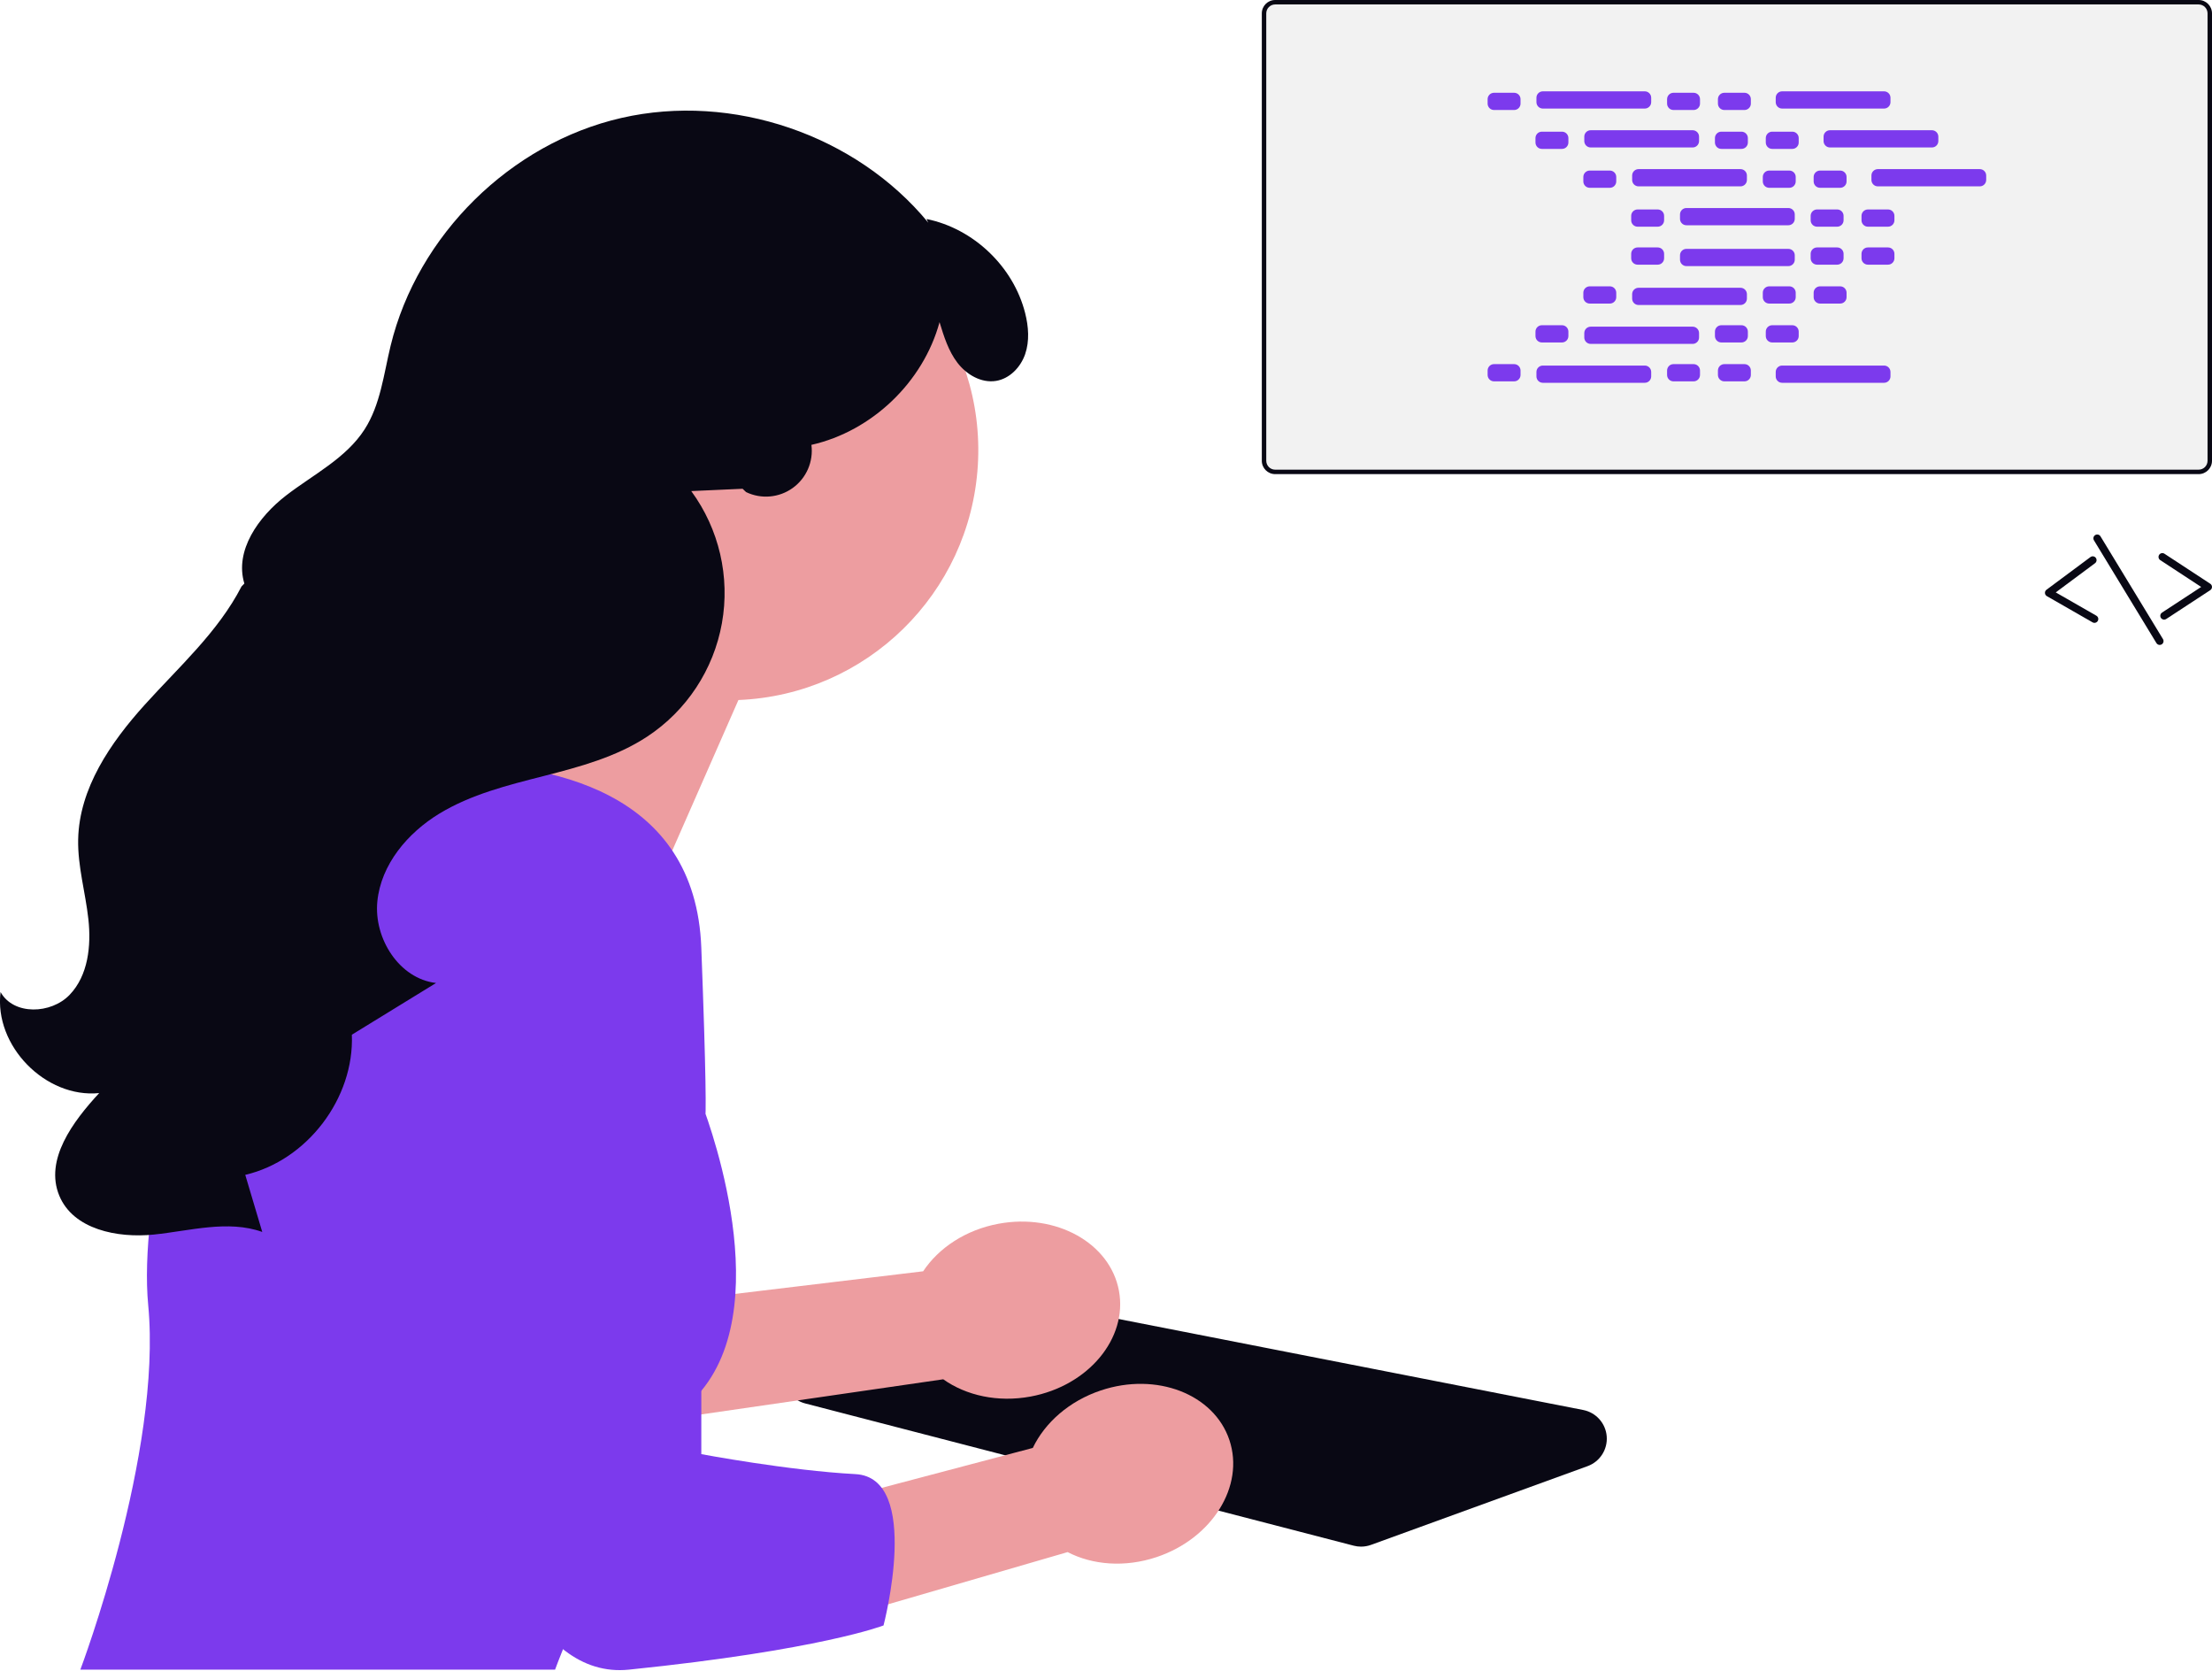
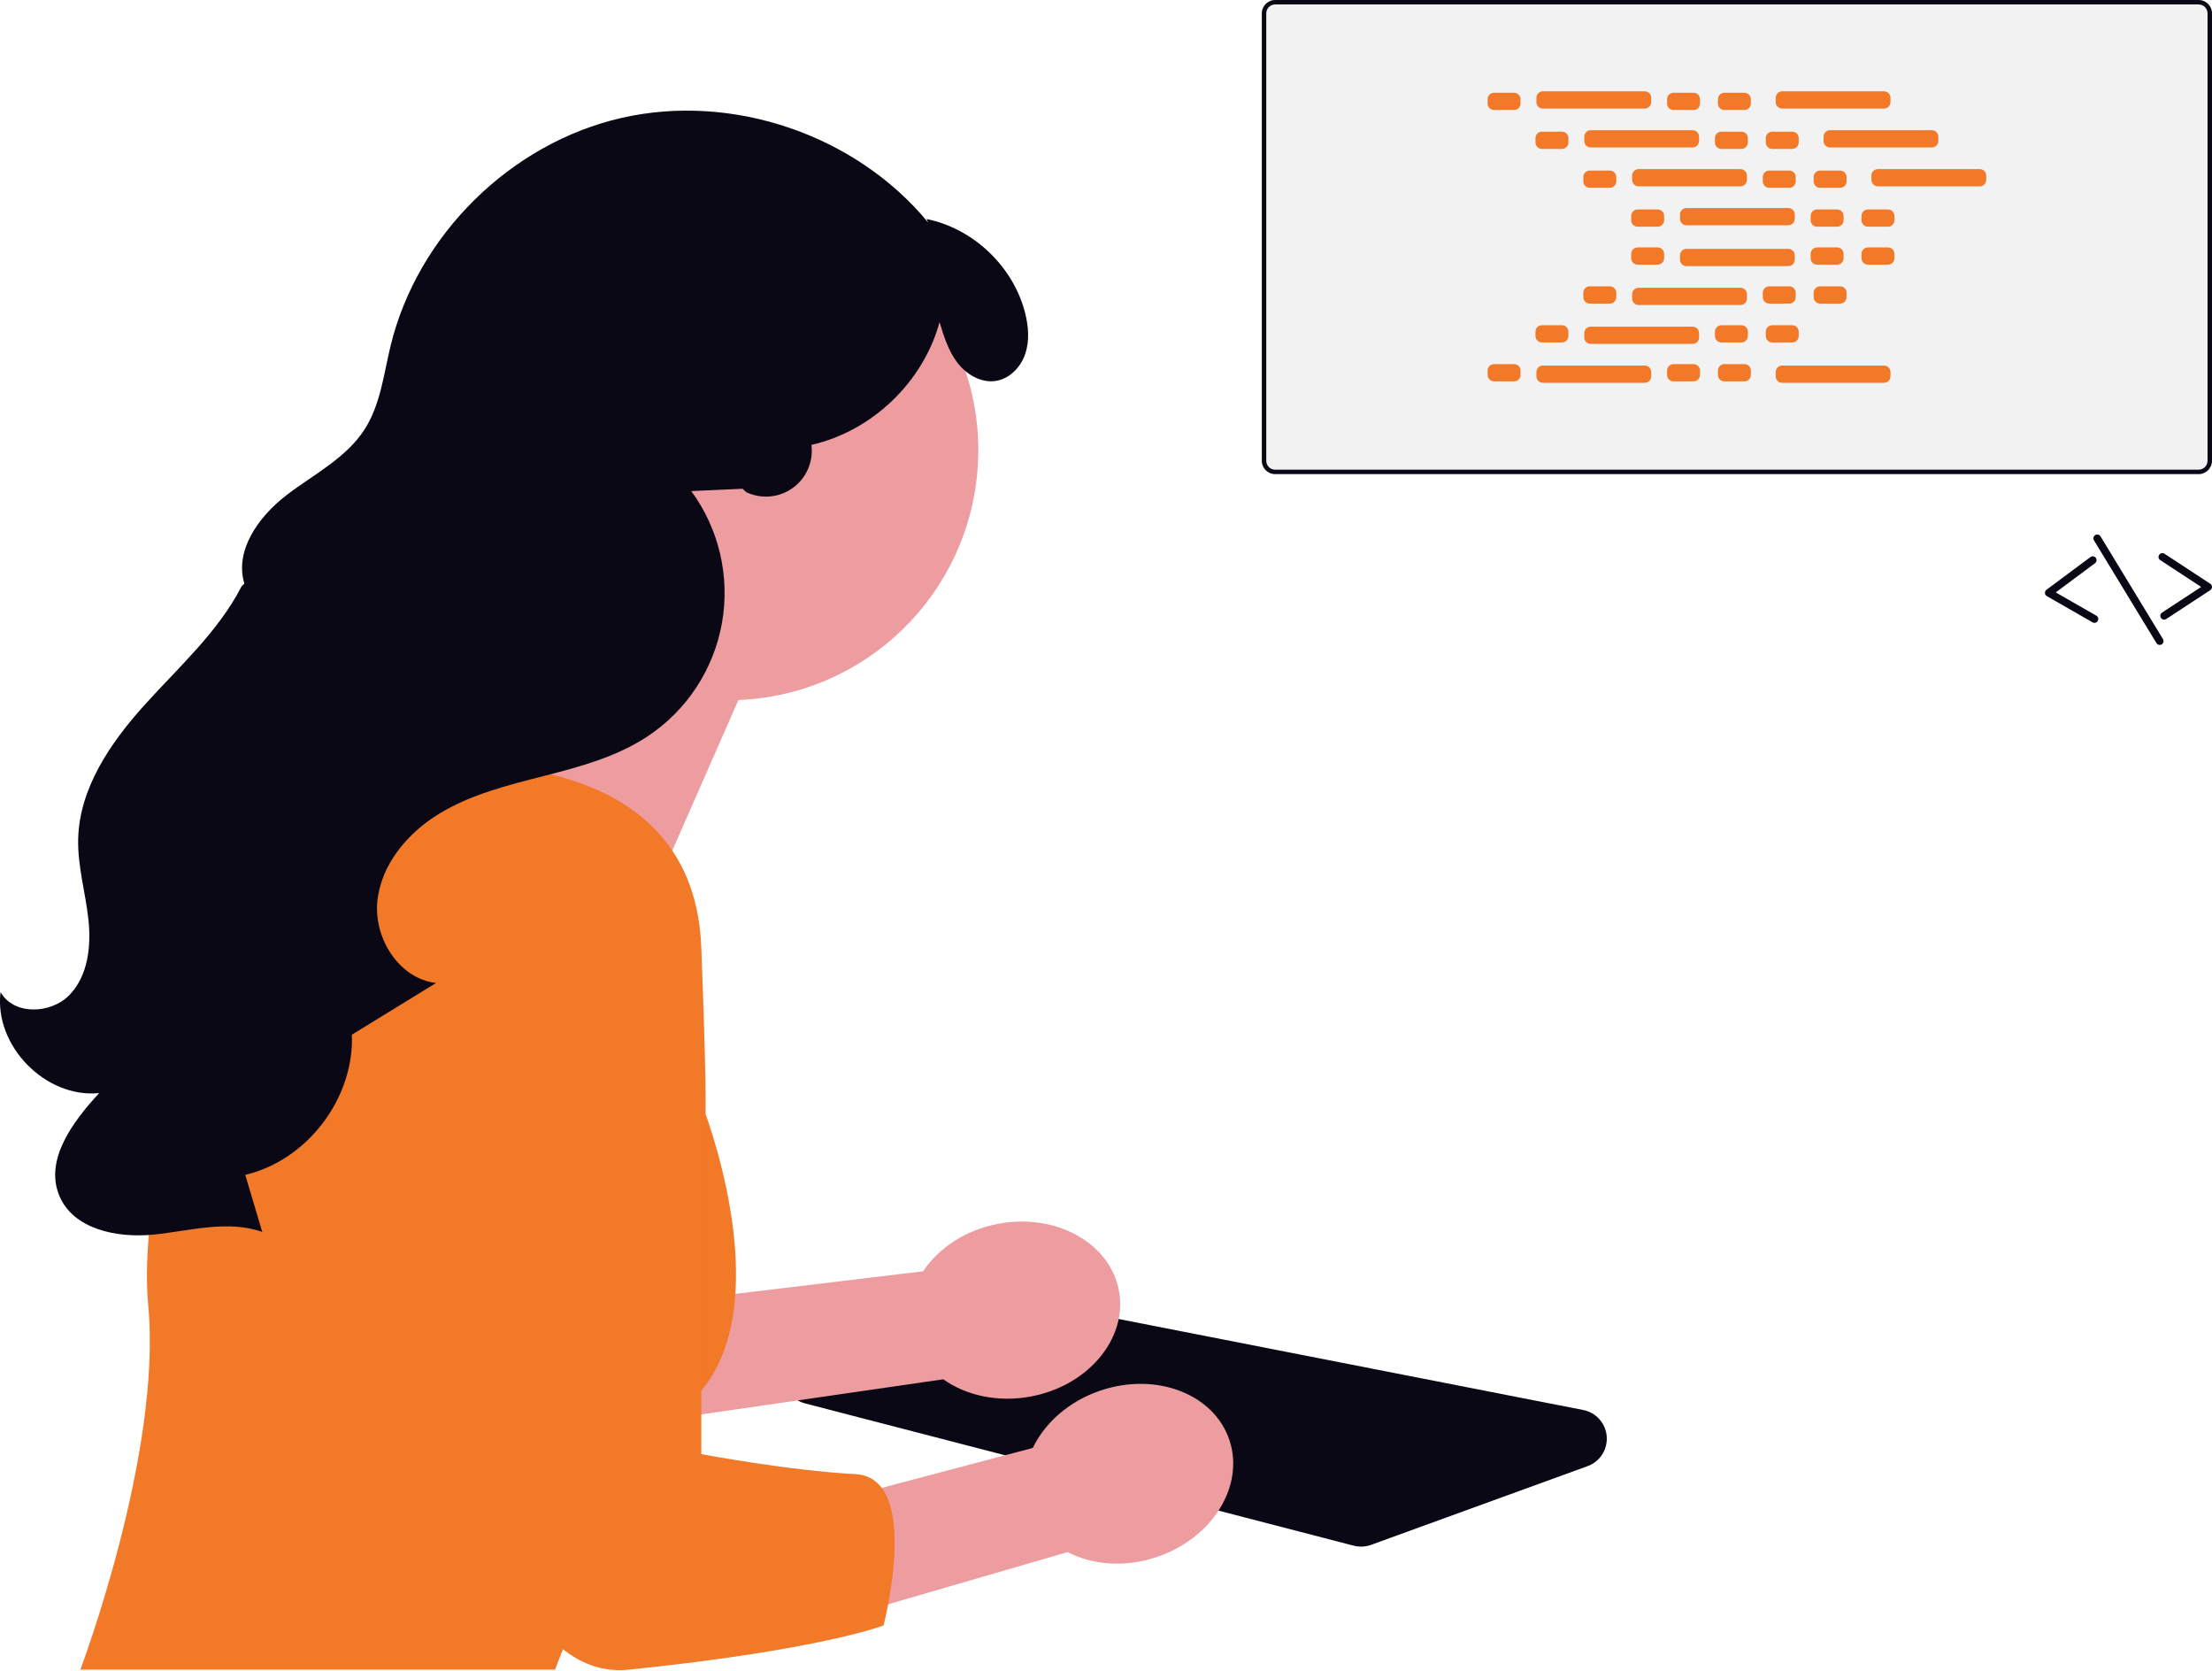
<svg xmlns="http://www.w3.org/2000/svg" width="994.037" height="750.305" viewBox="0 0 994.037 750.305" role="img" artist="Katerina Limpitsouni" source="https://undraw.co/">
  <g transform="translate(-598.963 -140)">
    <g transform="translate(80 -287)">
      <rect width="427" height="213" rx="6" transform="translate(1086 427)" fill="#090814" />
      <rect width="423" height="209" rx="4" transform="translate(1088 429)" fill="#f2f2f2" />
    </g>
    <g transform="translate(-40.39)">
      <path d="M546.033,672a13.062,13.062,0,0,0,4.481-.793l97.3-35.363a13.132,13.132,0,0,0-1.963-25.23L377.128,558.006a13.159,13.159,0,0,0-6.531.38l-75.086,24.063a13.134,13.134,0,0,0,.712,25.222L542.732,671.58a13.1,13.1,0,0,0,3.3.421Z" transform="translate(704.964 162.823)" fill="#090814" />
      <path d="M565.407,523.281l-141.124,16.96,25.729,49.618L574.435,571.8c10.245,7.266,24.483,10.5,39.286,7.747,25.9-4.82,43.664-26.1,39.674-47.539s-28.22-34.9-54.12-30.084C584.473,504.674,572.352,512.817,565.407,523.281Z" transform="translate(488.792 187.846)" fill="#ed9da0" />
      <path d="M516.257,125.082A112.316,112.316,0,1,1,629.2,266.636L570.8,399.5,488.014,281.57s31.031-23.164,52.371-52.972a112.194,112.194,0,0,1-24.128-103.516Z" transform="translate(341.988 187.846)" fill="#ed9da0" />
-       <path d="M666.1,357.019a99.739,99.739,0,0,1,91.615-62.241c50.854-.49,115.585,12.809,118.254,83.091,4.419,116.37,0,69.53,0,69.53s35.107,87.416,0,129.579S810.25,702.244,810.25,702.244H596.918s36.828-97.331,30.5-163.735c-4.293-45.075,16.183-125.846,38.681-181.49Z" transform="translate(78.539 187.846)" fill="#7C3AED" />
+       <path d="M666.1,357.019a99.739,99.739,0,0,1,91.615-62.241c50.854-.49,115.585,12.809,118.254,83.091,4.419,116.37,0,69.53,0,69.53s35.107,87.416,0,129.579S810.25,702.244,810.25,702.244H596.918s36.828-97.331,30.5-163.735c-4.293-45.075,16.183-125.846,38.681-181.49Z" transform="translate(78.539 187.846)" fill="#F27928" />
      <path d="M465.9,397.83c5.844,10.536,22.722,9.939,31.05,1.232s9.719-21.984,8.412-33.961-4.836-23.756-4.593-35.8c.464-22.986,14.483-43.422,29.883-60.492s33.008-32.751,43.529-53.192l1.271-1.309c-4.495-14.848,6.407-30.015,18.68-39.5s26.991-16.724,35.371-29.779c7.129-11.106,8.57-24.77,11.69-37.594,12.089-49.686,53.879-90.9,103.727-102.3s105.4,7.556,137.881,47.049l-.781-1.637c21.1,4.271,39.048,21.392,44.311,42.266,1.524,6.047,2.031,12.548,0,18.445s-6.971,11.048-13.13,12.024c-6.606,1.048-13.215-2.839-17.286-8.147s-6.1-11.857-8.054-18.254c-7.332,26.936-30.351,48.974-57.58,55.129a20.6,20.6,0,0,1-29.361,21.212l-1.566-1.491-23.071,1.038a77.307,77.307,0,0,1-19.767,110.287c-13.93,9.184-30.383,13.6-46.549,17.729s-32.654,8.226-46.909,16.9-26.2,22.833-27.841,39.438,9.81,34.733,26.386,36.639l-37.838,23.232c1.126,28.565-20.077,56.433-47.907,62.968q3.821,12.822,7.641,25.645c-15.48-5.505-32.428-.491-48.773,1.177s-36.163-2.3-42.443-17.481c-6.678-16.142,6.073-33.257,17.934-46.081-24.149,2.409-47.3-21.3-44.323-45.382Z" transform="translate(173.708 187.846)" fill="#090814" />
      <path d="M510.913,602.637l-137.425,36.3,32.34,45.585,120.733-35.087c11.151,5.78,25.7,7.017,39.98,2.243,24.986-8.354,39.636-31.889,32.723-52.567S566.49,568.446,541.5,576.8c-14.28,4.774-25.159,14.514-30.591,25.838Z" transform="translate(592.567 187.846)" fill="#ed9da0" />
-       <path d="M525.622,447.4s6,263.636,91.971,254.844S732.02,682.385,732.02,682.385s17.392-66.4-12.648-67.985-69.243-8.976-69.243-8.976V414.215" transform="translate(304.38 187.846)" fill="#7C3AED" />
+       <path d="M525.622,447.4s6,263.636,91.971,254.844S732.02,682.385,732.02,682.385s17.392-66.4-12.648-67.985-69.243-8.976-69.243-8.976V414.215" transform="translate(304.38 187.846)" fill="#F27928" />
    </g>
    <g transform="translate(3420.188 -16528.031)">
-       <rect width="14.794" height="7.742" rx="2.88" transform="translate(-2152.714 16709.709)" fill="#7C3AED" />
-       <rect width="14.794" height="7.742" rx="2.88" transform="translate(-2072.065 16709.709)" fill="#7C3AED" />
-       <rect width="14.794" height="7.742" rx="2.88" transform="translate(-2049.214 16709.709)" fill="#7C3AED" />
-       <rect width="51.57" height="7.742" rx="2.88" transform="translate(-2130.777 16709.063)" fill="#7C3AED" />
-       <rect width="51.57" height="7.742" rx="2.88" transform="translate(-2023.245 16709.063)" fill="#7C3AED" />
-       <rect width="14.794" height="7.742" rx="2.88" transform="translate(-2131.208 16727.184)" fill="#7C3AED" />
-       <rect width="14.794" height="7.742" rx="2.88" transform="translate(-2050.558 16727.184)" fill="#7C3AED" />
-       <rect width="14.794" height="7.742" rx="2.88" transform="translate(-2027.708 16727.184)" fill="#7C3AED" />
-       <rect width="51.57" height="7.742" rx="2.88" transform="translate(-2109.271 16726.537)" fill="#7C3AED" />
-       <rect width="51.57" height="7.742" rx="2.88" transform="translate(-2001.739 16726.537)" fill="#7C3AED" />
-       <rect width="14.794" height="7.742" rx="2.88" transform="translate(-2109.701 16744.658)" fill="#7C3AED" />
-       <rect width="14.794" height="7.742" rx="2.88" transform="translate(-2029.052 16744.658)" fill="#7C3AED" />
-       <rect width="14.794" height="7.742" rx="2.88" transform="translate(-2006.201 16744.658)" fill="#7C3AED" />
-       <rect width="51.57" height="7.742" rx="2.88" transform="translate(-2087.764 16744.01)" fill="#7C3AED" />
-       <rect width="51.57" height="7.742" rx="2.88" transform="translate(-1980.232 16744.01)" fill="#7C3AED" />
-       <rect width="14.794" height="7.742" rx="2.88" transform="translate(-2088.195 16762.129)" fill="#7C3AED" />
-       <rect width="14.794" height="7.742" rx="2.88" transform="translate(-2007.545 16762.129)" fill="#7C3AED" />
-       <rect width="14.794" height="7.742" rx="2.88" transform="translate(-1984.695 16762.129)" fill="#7C3AED" />
-       <rect width="51.57" height="7.742" rx="2.88" transform="translate(-2066.258 16761.484)" fill="#7C3AED" />
-       <rect width="14.794" height="7.742" rx="2.88" transform="translate(-2072.065 16831.613)" fill="#7C3AED" />
-       <rect width="14.794" height="7.742" rx="2.88" transform="translate(-2049.214 16831.613)" fill="#7C3AED" />
-       <rect width="51.57" height="7.742" rx="2.88" transform="translate(-2023.245 16832.26)" fill="#7C3AED" />
-       <rect width="14.794" height="7.742" rx="2.88" transform="translate(-2152.714 16831.613)" fill="#7C3AED" />
-       <rect width="51.57" height="7.742" rx="2.88" transform="translate(-2130.777 16832.26)" fill="#7C3AED" />
-       <rect width="14.794" height="7.742" rx="2.88" transform="translate(-2131.208 16814.139)" fill="#7C3AED" />
-       <rect width="14.794" height="7.742" rx="2.88" transform="translate(-2050.558 16814.139)" fill="#7C3AED" />
-       <rect width="14.794" height="7.742" rx="2.88" transform="translate(-2027.708 16814.139)" fill="#7C3AED" />
-       <rect width="51.57" height="7.742" rx="2.88" transform="translate(-2109.271 16814.787)" fill="#7C3AED" />
-       <rect width="14.794" height="7.742" rx="2.88" transform="translate(-2109.701 16796.666)" fill="#7C3AED" />
-       <rect width="14.794" height="7.742" rx="2.88" transform="translate(-2029.052 16796.666)" fill="#7C3AED" />
-       <rect width="14.794" height="7.742" rx="2.88" transform="translate(-2006.201 16796.666)" fill="#7C3AED" />
-       <rect width="51.57" height="7.742" rx="2.88" transform="translate(-2087.764 16797.313)" fill="#7C3AED" />
-       <rect width="14.794" height="7.742" rx="2.88" transform="translate(-2088.195 16779.191)" fill="#7C3AED" />
-       <rect width="14.794" height="7.742" rx="2.88" transform="translate(-2007.545 16779.191)" fill="#7C3AED" />
-       <rect width="14.794" height="7.742" rx="2.88" transform="translate(-1984.695 16779.191)" fill="#7C3AED" />
-       <rect width="51.57" height="7.742" rx="2.88" transform="translate(-2066.258 16779.838)" fill="#7C3AED" />
+       <rect width="14.794" height="7.742" rx="2.88" transform="translate(-2152.714 16709.709)" fill="#F27928" />
+       <rect width="14.794" height="7.742" rx="2.88" transform="translate(-2072.065 16709.709)" fill="#F27928" />
+       <rect width="14.794" height="7.742" rx="2.88" transform="translate(-2049.214 16709.709)" fill="#F27928" />
+       <rect width="51.57" height="7.742" rx="2.88" transform="translate(-2130.777 16709.063)" fill="#F27928" />
+       <rect width="51.57" height="7.742" rx="2.88" transform="translate(-2023.245 16709.063)" fill="#F27928" />
+       <rect width="14.794" height="7.742" rx="2.88" transform="translate(-2131.208 16727.184)" fill="#F27928" />
+       <rect width="14.794" height="7.742" rx="2.88" transform="translate(-2050.558 16727.184)" fill="#F27928" />
+       <rect width="14.794" height="7.742" rx="2.88" transform="translate(-2027.708 16727.184)" fill="#F27928" />
+       <rect width="51.57" height="7.742" rx="2.88" transform="translate(-2109.271 16726.537)" fill="#F27928" />
+       <rect width="51.57" height="7.742" rx="2.88" transform="translate(-2001.739 16726.537)" fill="#F27928" />
+       <rect width="14.794" height="7.742" rx="2.88" transform="translate(-2109.701 16744.658)" fill="#F27928" />
+       <rect width="14.794" height="7.742" rx="2.88" transform="translate(-2029.052 16744.658)" fill="#F27928" />
+       <rect width="14.794" height="7.742" rx="2.88" transform="translate(-2006.201 16744.658)" fill="#F27928" />
+       <rect width="51.57" height="7.742" rx="2.88" transform="translate(-2087.764 16744.01)" fill="#F27928" />
+       <rect width="51.57" height="7.742" rx="2.88" transform="translate(-1980.232 16744.01)" fill="#F27928" />
+       <rect width="14.794" height="7.742" rx="2.88" transform="translate(-2088.195 16762.129)" fill="#F27928" />
+       <rect width="14.794" height="7.742" rx="2.88" transform="translate(-2007.545 16762.129)" fill="#F27928" />
+       <rect width="14.794" height="7.742" rx="2.88" transform="translate(-1984.695 16762.129)" fill="#F27928" />
+       <rect width="51.57" height="7.742" rx="2.88" transform="translate(-2066.258 16761.484)" fill="#F27928" />
+       <rect width="14.794" height="7.742" rx="2.88" transform="translate(-2072.065 16831.613)" fill="#F27928" />
+       <rect width="14.794" height="7.742" rx="2.88" transform="translate(-2049.214 16831.613)" fill="#F27928" />
+       <rect width="51.57" height="7.742" rx="2.88" transform="translate(-2023.245 16832.26)" fill="#F27928" />
+       <rect width="14.794" height="7.742" rx="2.88" transform="translate(-2152.714 16831.613)" fill="#F27928" />
+       <rect width="51.57" height="7.742" rx="2.88" transform="translate(-2130.777 16832.26)" fill="#F27928" />
+       <rect width="14.794" height="7.742" rx="2.88" transform="translate(-2131.208 16814.139)" fill="#F27928" />
+       <rect width="14.794" height="7.742" rx="2.88" transform="translate(-2050.558 16814.139)" fill="#F27928" />
+       <rect width="14.794" height="7.742" rx="2.88" transform="translate(-2027.708 16814.139)" fill="#F27928" />
+       <rect width="51.57" height="7.742" rx="2.88" transform="translate(-2109.271 16814.787)" fill="#F27928" />
+       <rect width="14.794" height="7.742" rx="2.88" transform="translate(-2109.701 16796.666)" fill="#F27928" />
+       <rect width="14.794" height="7.742" rx="2.88" transform="translate(-2029.052 16796.666)" fill="#F27928" />
+       <rect width="14.794" height="7.742" rx="2.88" transform="translate(-2006.201 16796.666)" fill="#F27928" />
+       <rect width="51.57" height="7.742" rx="2.88" transform="translate(-2087.764 16797.313)" fill="#F27928" />
+       <rect width="14.794" height="7.742" rx="2.88" transform="translate(-2088.195 16779.191)" fill="#F27928" />
+       <rect width="14.794" height="7.742" rx="2.88" transform="translate(-2007.545 16779.191)" fill="#F27928" />
+       <rect width="14.794" height="7.742" rx="2.88" transform="translate(-1984.695 16779.191)" fill="#F27928" />
+       <rect width="51.57" height="7.742" rx="2.88" transform="translate(-2066.258 16779.838)" fill="#F27928" />
    </g>
    <g transform="translate(80 33)">
      <path d="M200.132,634.2a1.7,1.7,0,0,0,.52-.229L220.46,621a1.72,1.72,0,0,0,0-2.878l-20.589-13.486a1.72,1.72,0,0,0-1.885,2.878l18.388,12.045-17.607,11.527a1.722,1.722,0,0,0,1.36,3.11Z" transform="translate(1291.761 -248.875)" fill="#090814" />
      <path d="M205.067,634.617a1.722,1.722,0,0,0,.435-3.161l-18.26-10.469,17.648-13.111a1.72,1.72,0,0,0-2.051-2.762L183.08,619.792a1.719,1.719,0,0,0,.169,2.876l20.54,11.775a1.721,1.721,0,0,0,1.279.174Z" transform="translate(1255.543 -247.852)" fill="#090814" />
      <path d="M218.933,651.49a1.656,1.656,0,0,0,.471-.2,1.722,1.722,0,0,0,.577-2.367L191.9,602.755a1.722,1.722,0,1,0-2.941,1.793l28.081,46.17a1.722,1.722,0,0,0,1.9.773Z" transform="translate(1270.991 -254.805)" fill="#090814" />
    </g>
  </g>
</svg>
